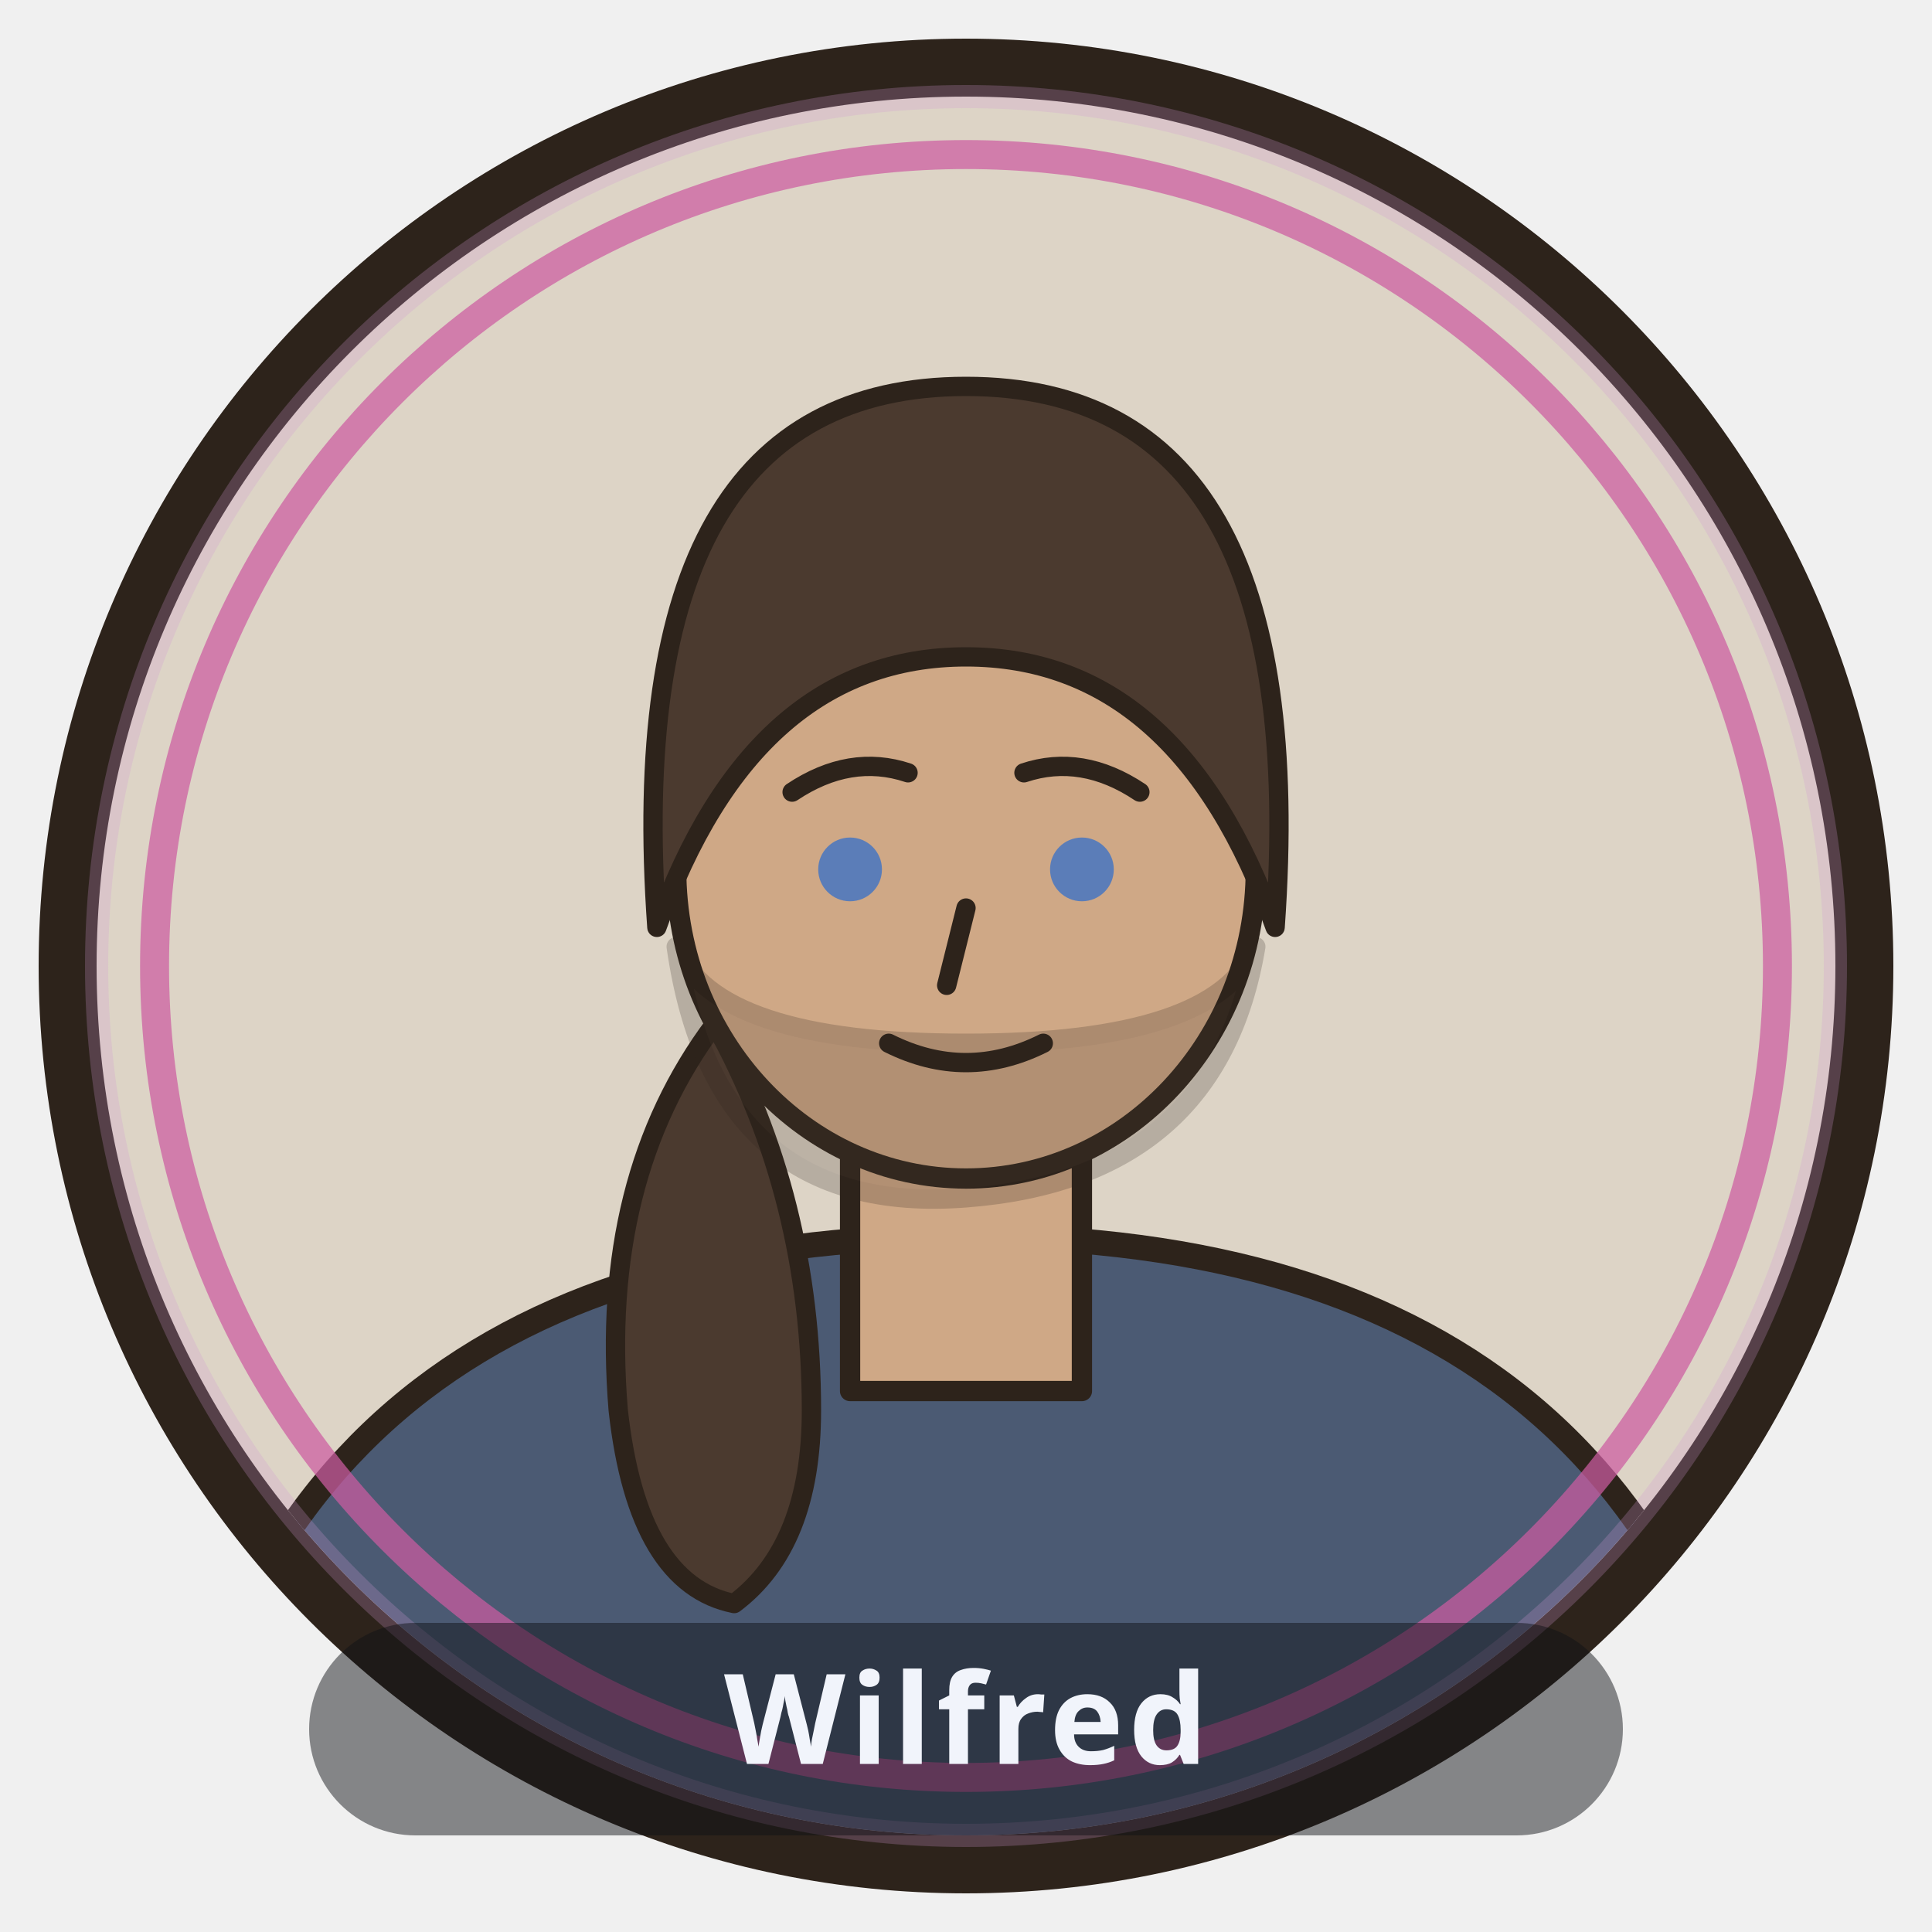
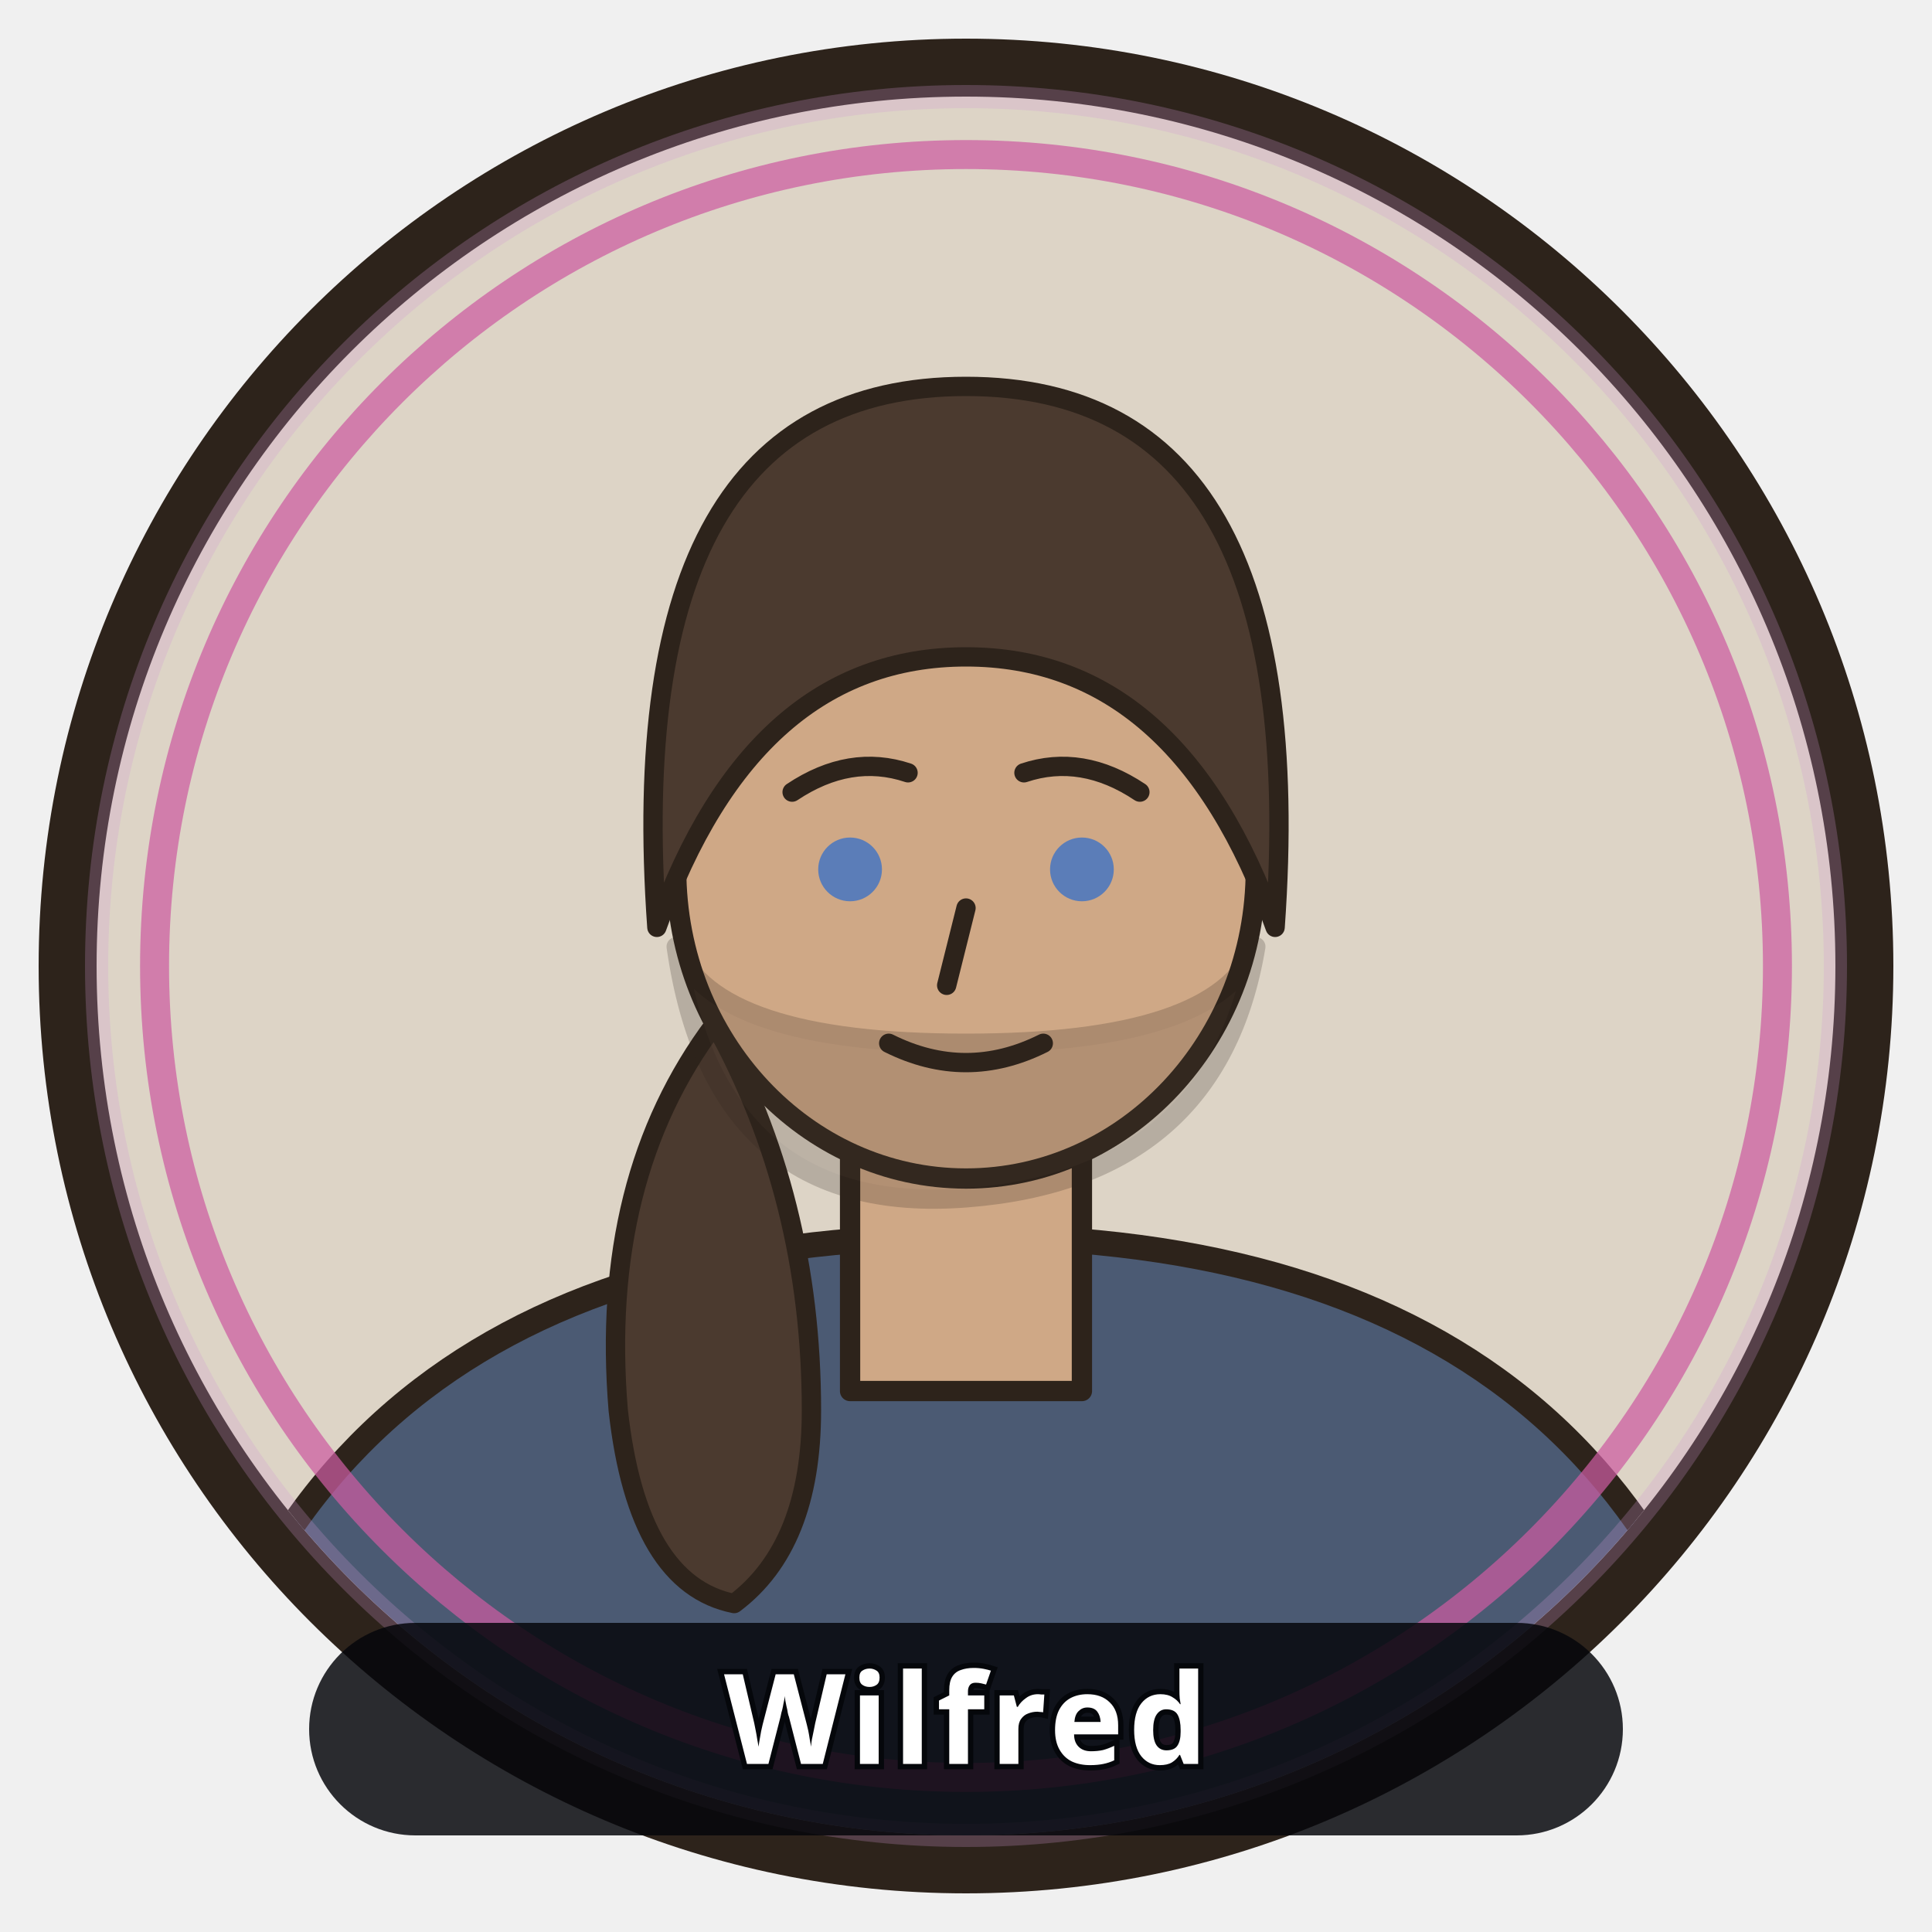
<svg xmlns="http://www.w3.org/2000/svg" viewBox="0 0 100 100">
  <style>
.ring{fill:#ddd4c6;stroke:#2d231b;stroke-width:3;}
.gold{fill:none;stroke:hsl(323 52% 58%);stroke-width:1.5;opacity:.72;}
.cloak{fill:#4b5a73;stroke:#2d231b;stroke-width:1.3;stroke-linejoin:round;}
.skin{fill:#cfa886;stroke:#2d231b;stroke-width:1.05;stroke-linejoin:round;}
.hair{fill:#4b3a2f;stroke:#2d231b;stroke-width:1;stroke-linejoin:round;}
.ln{fill:none;stroke:#2d231b;stroke-width:1;stroke-linecap:round;}
.hl{fill:none;stroke:#d7d0c2;stroke-width:.8;opacity:.84;}
.eye{fill:#5b7db8;}
</style>
  <circle class="ring" cx="50" cy="50" r="46.5" />
  <clipPath id="t">
    <circle cx="50" cy="50" r="45" />
  </clipPath>
  <g clip-path="url(#t)">
    <path class="cloak" d="M8,100 q4,-36 42,-36 q38,0 42,36 Z" />
    <rect class="skin" x="44" y="58" width="12" height="14" />
    <path class="hair" d="M37,53 q-6,8 -5,20 q1,9 6,10 q4,-3 4,-10 q0,-11 -5,-20 Z" />
    <ellipse class="skin" cx="50" cy="45" rx="15" ry="16" />
    <path class="hair" d="M34,48 q-2,-28 16,-28 q18,0 16,28 q-5,-14 -16,-14 q-11,0 -16,14 Z" />
    <path class="hair" d="M35,49 q2,14 15,13 q13,-1 15,-13 q-2,5 -15,5 q-13,0 -15,-5 Z" opacity=".22" />
    <circle class="eye" cx="44" cy="45" r="1.65" />
    <circle class="eye" cx="56" cy="45" r="1.65" />
    <path class="ln" d="M41,41 q3,-2 6,-1 M53,40 q3,-1 6,1" stroke-width=".9" />
    <line class="ln" x1="50" y1="47" x2="49" y2="51" stroke-width=".8" />
    <path class="ln" d="M46,54 q4,2 8,0" stroke-width=".92" />
  </g>
  <circle class="gold" cx="50" cy="50" r="42" />
  <circle cx="50" cy="50" r="45" fill="none" stroke="hsl(297 42% 72%)" stroke-opacity=".25" stroke-width="1.2" />
-   <rect x="16" y="84" width="68" height="11" rx="5.5" fill="#0f1116" fill-opacity="0.48" />
-   <text x="50" y="91.3" text-anchor="middle" font-family="Verdana, sans-serif" font-size="6.5" font-weight="700" letter-spacing="0.25" fill="#f1f4fb">Wilfred</text>
+   <rect x="16" y="84" width="68" height="11" rx="5.5" fill="#05070b" fill-opacity="0.84" />
+   <text x="50" y="91.3" text-anchor="middle" font-family="Verdana, sans-serif" font-size="6.5" font-weight="700" letter-spacing="0.25" fill="#ffffff" stroke="#05070b" stroke-width="0.55" paint-order="stroke">Wilfred</text>
</svg>
